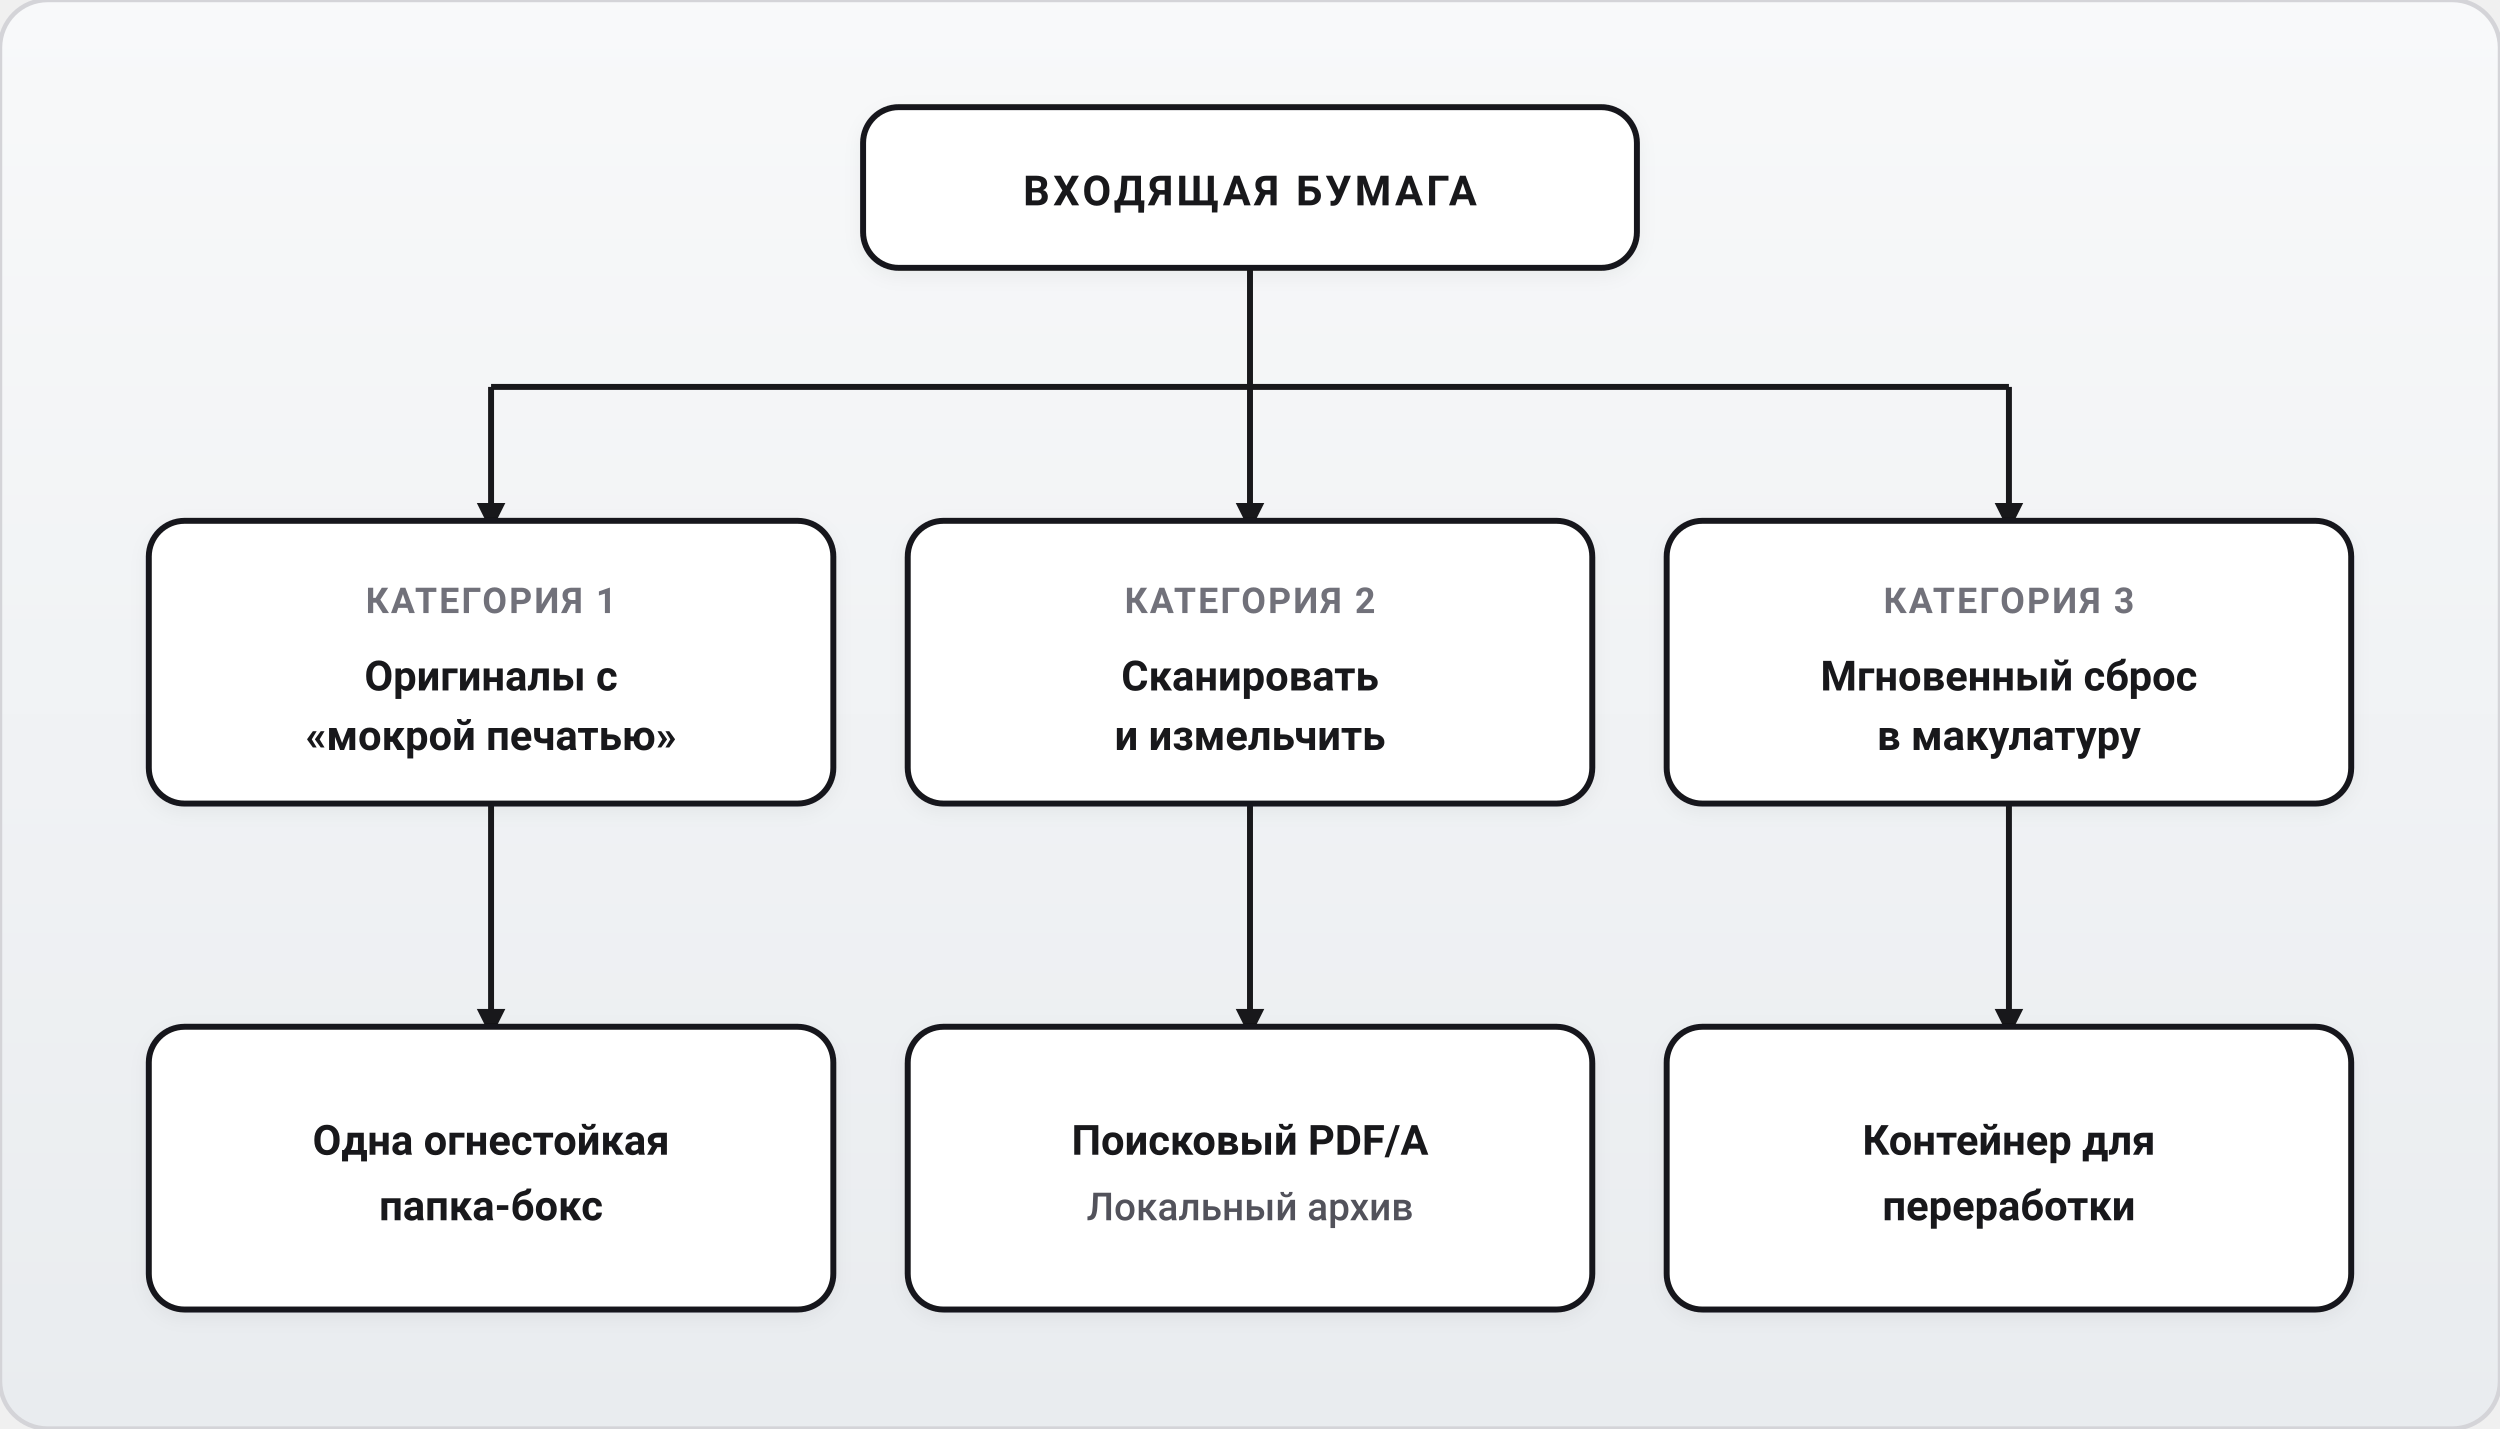
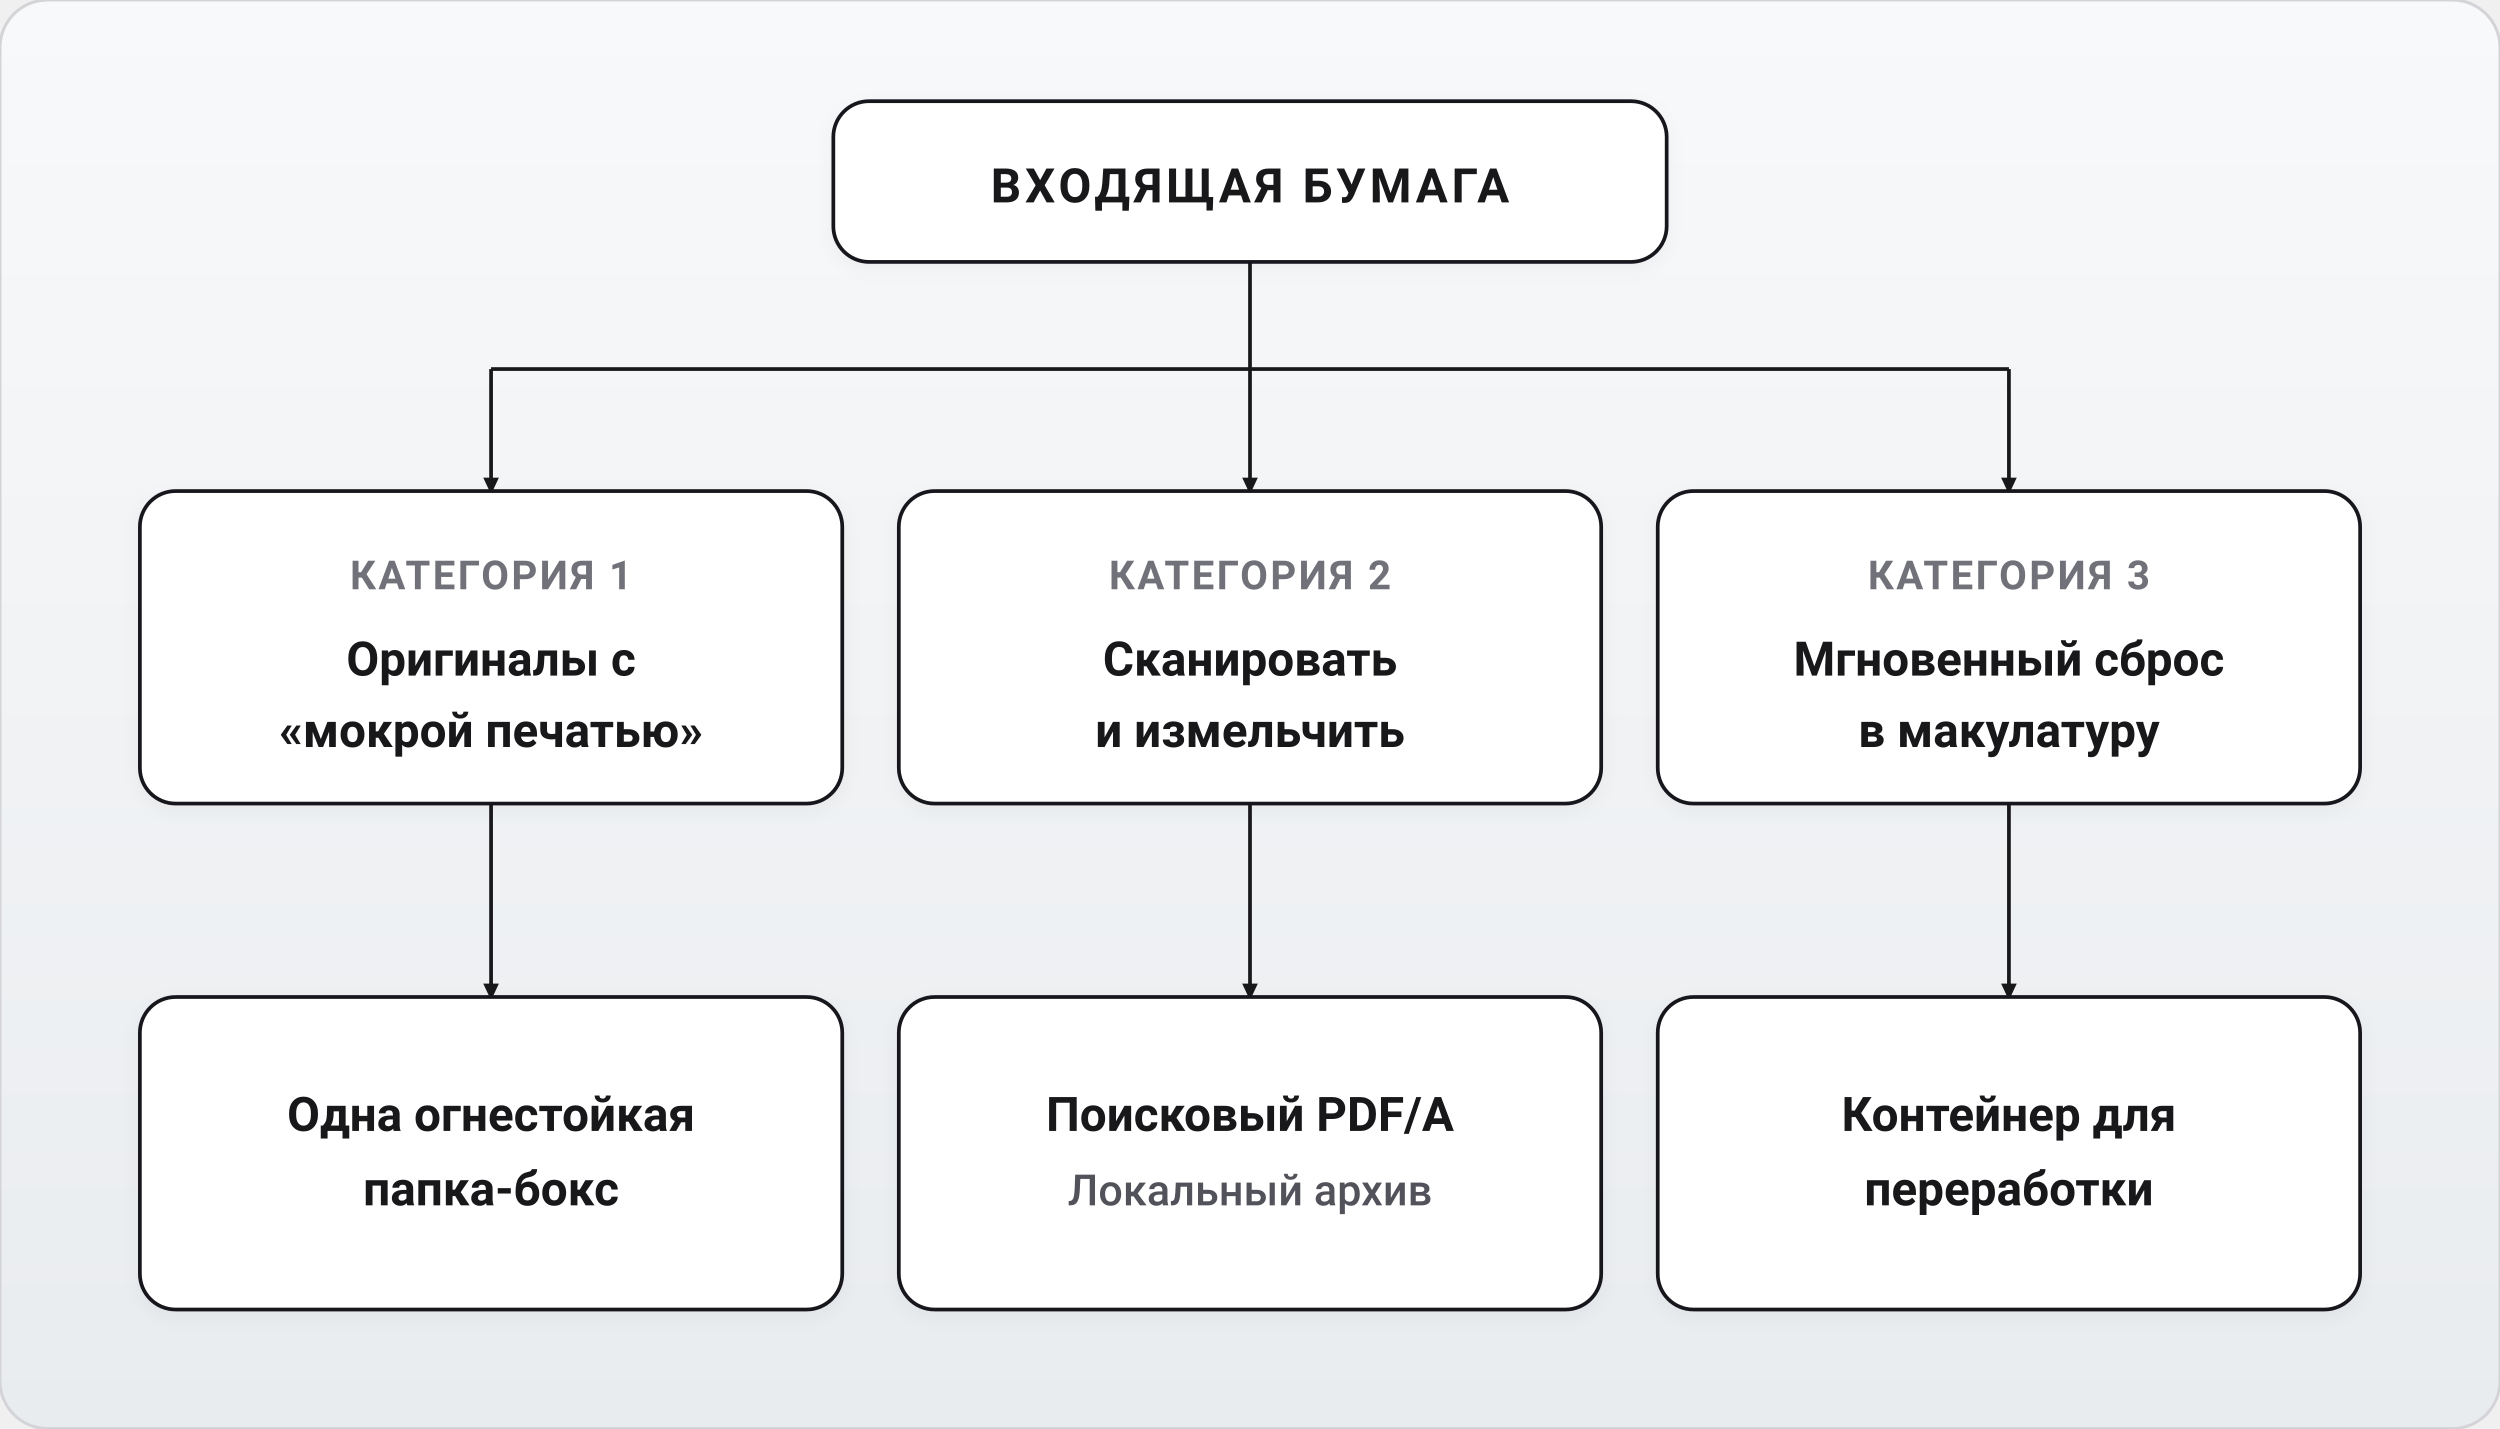
<svg xmlns="http://www.w3.org/2000/svg" viewBox="0 0 840 480" width="100%" height="100%">
  <defs>
    <linearGradient id="bgGradient" x1="0%" y1="0%" x2="0%" y2="100%">
      <stop offset="0%" stop-color="#f8f9fa" />
      <stop offset="100%" stop-color="#e9ecef" />
    </linearGradient>
    <filter id="cardShadow" x="-5%" y="-5%" width="110%" height="115%" filterUnits="userSpaceOnUse">
-       <feDropShadow dx="0" dy="2" stdDeviation="3" flood-opacity="0.05" />
+       <feDropShadow dx="0" dy="2" stdDeviation="3" flood-opacity="0.04" />
    </filter>
-     <marker id="arrow" viewBox="0 0 10 10" refX="6" refY="5" markerWidth="6" markerHeight="6" orient="auto-start-reverse">
-       <path d="M 1 1 L 9 5 L 1 9 z" fill="#18181b" />
+     <marker id="arrow" viewBox="0 0 10 10" refX="7" refY="5" markerWidth="6" markerHeight="6" orient="auto-start-reverse">
+       <path d="M 1 1.5 L 8.5 5 L 1 8.5 z" fill="#18181b" />
    </marker>
    <style>
      .text-title {
        font-family: -apple-system, BlinkMacSystemFont, "Segoe UI", Roboto, "Helvetica Neue", Arial, sans-serif;
-         font-size: 14px;
+         font-size: 16px;
        font-weight: 700;
        letter-spacing: 0.08em;
        fill: #18181b;
      }
      .text-cat {
        font-family: -apple-system, BlinkMacSystemFont, "Segoe UI", Roboto, "Helvetica Neue", Arial, sans-serif;
-         font-size: 12px;
+         font-size: 13.5px;
        font-weight: 700;
        letter-spacing: 0.06em;
        fill: #71717a;
      }
      .text-body-bold {
        font-family: -apple-system, BlinkMacSystemFont, "Segoe UI", Roboto, "Helvetica Neue", Arial, sans-serif;
-         font-size: 14px;
+         font-size: 16px;
        font-weight: 600;
        fill: #18181b;
      }
      .text-body-sub {
        font-family: -apple-system, BlinkMacSystemFont, "Segoe UI", Roboto, "Helvetica Neue", Arial, sans-serif;
-         font-size: 13px;
+         font-size: 14.5px;
        font-weight: 500;
        fill: #52525b;
      }
      .box {
        fill: #ffffff;
        stroke: #18181b;
-         stroke-width: 2;
+         stroke-width: 1.25;
        rx: 12px;
        ry: 12px;
      }
      .connector {
        stroke: #18181b;
-         stroke-width: 2;
+         stroke-width: 1.25;
        fill: none;
      }
    </style>
  </defs>
-   <rect width="840" height="480" rx="16" fill="url(#bgGradient)" stroke="#d4d4d8" stroke-width="1.5" />
-   <line x1="420" y1="90" x2="420" y2="130" class="connector" />
-   <line x1="165" y1="130" x2="675" y2="130" class="connector" />
-   <line x1="165" y1="130" x2="165" y2="175" class="connector" marker-end="url(#arrow)" />
-   <line x1="420" y1="130" x2="420" y2="175" class="connector" marker-end="url(#arrow)" />
-   <line x1="675" y1="130" x2="675" y2="175" class="connector" marker-end="url(#arrow)" />
-   <line x1="165" y1="270" x2="165" y2="345" class="connector" marker-end="url(#arrow)" />
-   <line x1="420" y1="270" x2="420" y2="345" class="connector" marker-end="url(#arrow)" />
-   <line x1="675" y1="270" x2="675" y2="345" class="connector" marker-end="url(#arrow)" />
-   <rect x="290" y="36" width="260" height="54" class="box" filter="url(#cardShadow)" />
-   <text x="420" y="69" text-anchor="middle" class="text-title">ВХОДЯЩАЯ БУМАГА</text>
-   <rect x="50" y="175" width="230" height="95" class="box" filter="url(#cardShadow)" />
-   <text x="165" y="206" text-anchor="middle" class="text-cat">КАТЕГОРИЯ 1</text>
-   <text x="165" y="232" text-anchor="middle" class="text-body-bold">Оригиналы с</text>
-   <text x="165" y="252" text-anchor="middle" class="text-body-bold">«мокрой печатью»</text>
-   <rect x="305" y="175" width="230" height="95" class="box" filter="url(#cardShadow)" />
-   <text x="420" y="206" text-anchor="middle" class="text-cat">КАТЕГОРИЯ 2</text>
-   <text x="420" y="232" text-anchor="middle" class="text-body-bold">Сканировать</text>
-   <text x="420" y="252" text-anchor="middle" class="text-body-bold">и измельчить</text>
-   <rect x="560" y="175" width="230" height="95" class="box" filter="url(#cardShadow)" />
-   <text x="675" y="206" text-anchor="middle" class="text-cat">КАТЕГОРИЯ 3</text>
-   <text x="675" y="232" text-anchor="middle" class="text-body-bold">Мгновенный сброс</text>
-   <text x="675" y="252" text-anchor="middle" class="text-body-bold">в макулатуру</text>
-   <rect x="50" y="345" width="230" height="95" class="box" filter="url(#cardShadow)" />
-   <text x="165" y="388" text-anchor="middle" class="text-body-bold">Одна огнестойкая</text>
-   <text x="165" y="410" text-anchor="middle" class="text-body-bold">папка-бокс</text>
-   <rect x="305" y="345" width="230" height="95" class="box" filter="url(#cardShadow)" />
-   <text x="420" y="388" text-anchor="middle" class="text-body-bold">Поисковый PDF/A</text>
-   <text x="420" y="410" text-anchor="middle" class="text-body-sub">Локальный архив</text>
-   <rect x="560" y="345" width="230" height="95" class="box" filter="url(#cardShadow)" />
-   <text x="675" y="388" text-anchor="middle" class="text-body-bold">Контейнер для</text>
-   <text x="675" y="410" text-anchor="middle" class="text-body-bold">переработки</text>
+   <rect width="840" height="480" rx="16" fill="url(#bgGradient)" stroke="#d4d4d8" stroke-width="1" />
+   <line x1="420" y1="88" x2="420" y2="124" class="connector" />
+   <line x1="165" y1="124" x2="675" y2="124" class="connector" />
+   <line x1="165" y1="124" x2="165" y2="165" class="connector" marker-end="url(#arrow)" />
+   <line x1="420" y1="124" x2="420" y2="165" class="connector" marker-end="url(#arrow)" />
+   <line x1="675" y1="124" x2="675" y2="165" class="connector" marker-end="url(#arrow)" />
+   <line x1="165" y1="270" x2="165" y2="335" class="connector" marker-end="url(#arrow)" />
+   <line x1="420" y1="270" x2="420" y2="335" class="connector" marker-end="url(#arrow)" />
+   <line x1="675" y1="270" x2="675" y2="335" class="connector" marker-end="url(#arrow)" />
+   <rect x="280" y="34" width="280" height="54" class="box" filter="url(#cardShadow)" />
+   <text x="420" y="68" text-anchor="middle" class="text-title">ВХОДЯЩАЯ БУМАГА</text>
+   <rect x="47" y="165" width="236" height="105" class="box" filter="url(#cardShadow)" />
+   <text x="165" y="198" text-anchor="middle" class="text-cat">КАТЕГОРИЯ 1</text>
+   <text x="165" y="227" text-anchor="middle" class="text-body-bold">Оригиналы с</text>
+   <text x="165" y="251" text-anchor="middle" class="text-body-bold">«мокрой печатью»</text>
+   <rect x="302" y="165" width="236" height="105" class="box" filter="url(#cardShadow)" />
+   <text x="420" y="198" text-anchor="middle" class="text-cat">КАТЕГОРИЯ 2</text>
+   <text x="420" y="227" text-anchor="middle" class="text-body-bold">Сканировать</text>
+   <text x="420" y="251" text-anchor="middle" class="text-body-bold">и измельчить</text>
+   <rect x="557" y="165" width="236" height="105" class="box" filter="url(#cardShadow)" />
+   <text x="675" y="198" text-anchor="middle" class="text-cat">КАТЕГОРИЯ 3</text>
+   <text x="675" y="227" text-anchor="middle" class="text-body-bold">Мгновенный сброс</text>
+   <text x="675" y="251" text-anchor="middle" class="text-body-bold">в макулатуру</text>
+   <rect x="47" y="335" width="236" height="105" class="box" filter="url(#cardShadow)" />
+   <text x="165" y="380" text-anchor="middle" class="text-body-bold">Одна огнестойкая</text>
+   <text x="165" y="405" text-anchor="middle" class="text-body-bold">папка-бокс</text>
+   <rect x="302" y="335" width="236" height="105" class="box" filter="url(#cardShadow)" />
+   <text x="420" y="380" text-anchor="middle" class="text-body-bold">Поисковый PDF/A</text>
+   <text x="420" y="405" text-anchor="middle" class="text-body-sub">Локальный архив</text>
+   <rect x="557" y="335" width="236" height="105" class="box" filter="url(#cardShadow)" />
+   <text x="675" y="380" text-anchor="middle" class="text-body-bold">Контейнер для</text>
+   <text x="675" y="405" text-anchor="middle" class="text-body-bold">переработки</text>
</svg>
